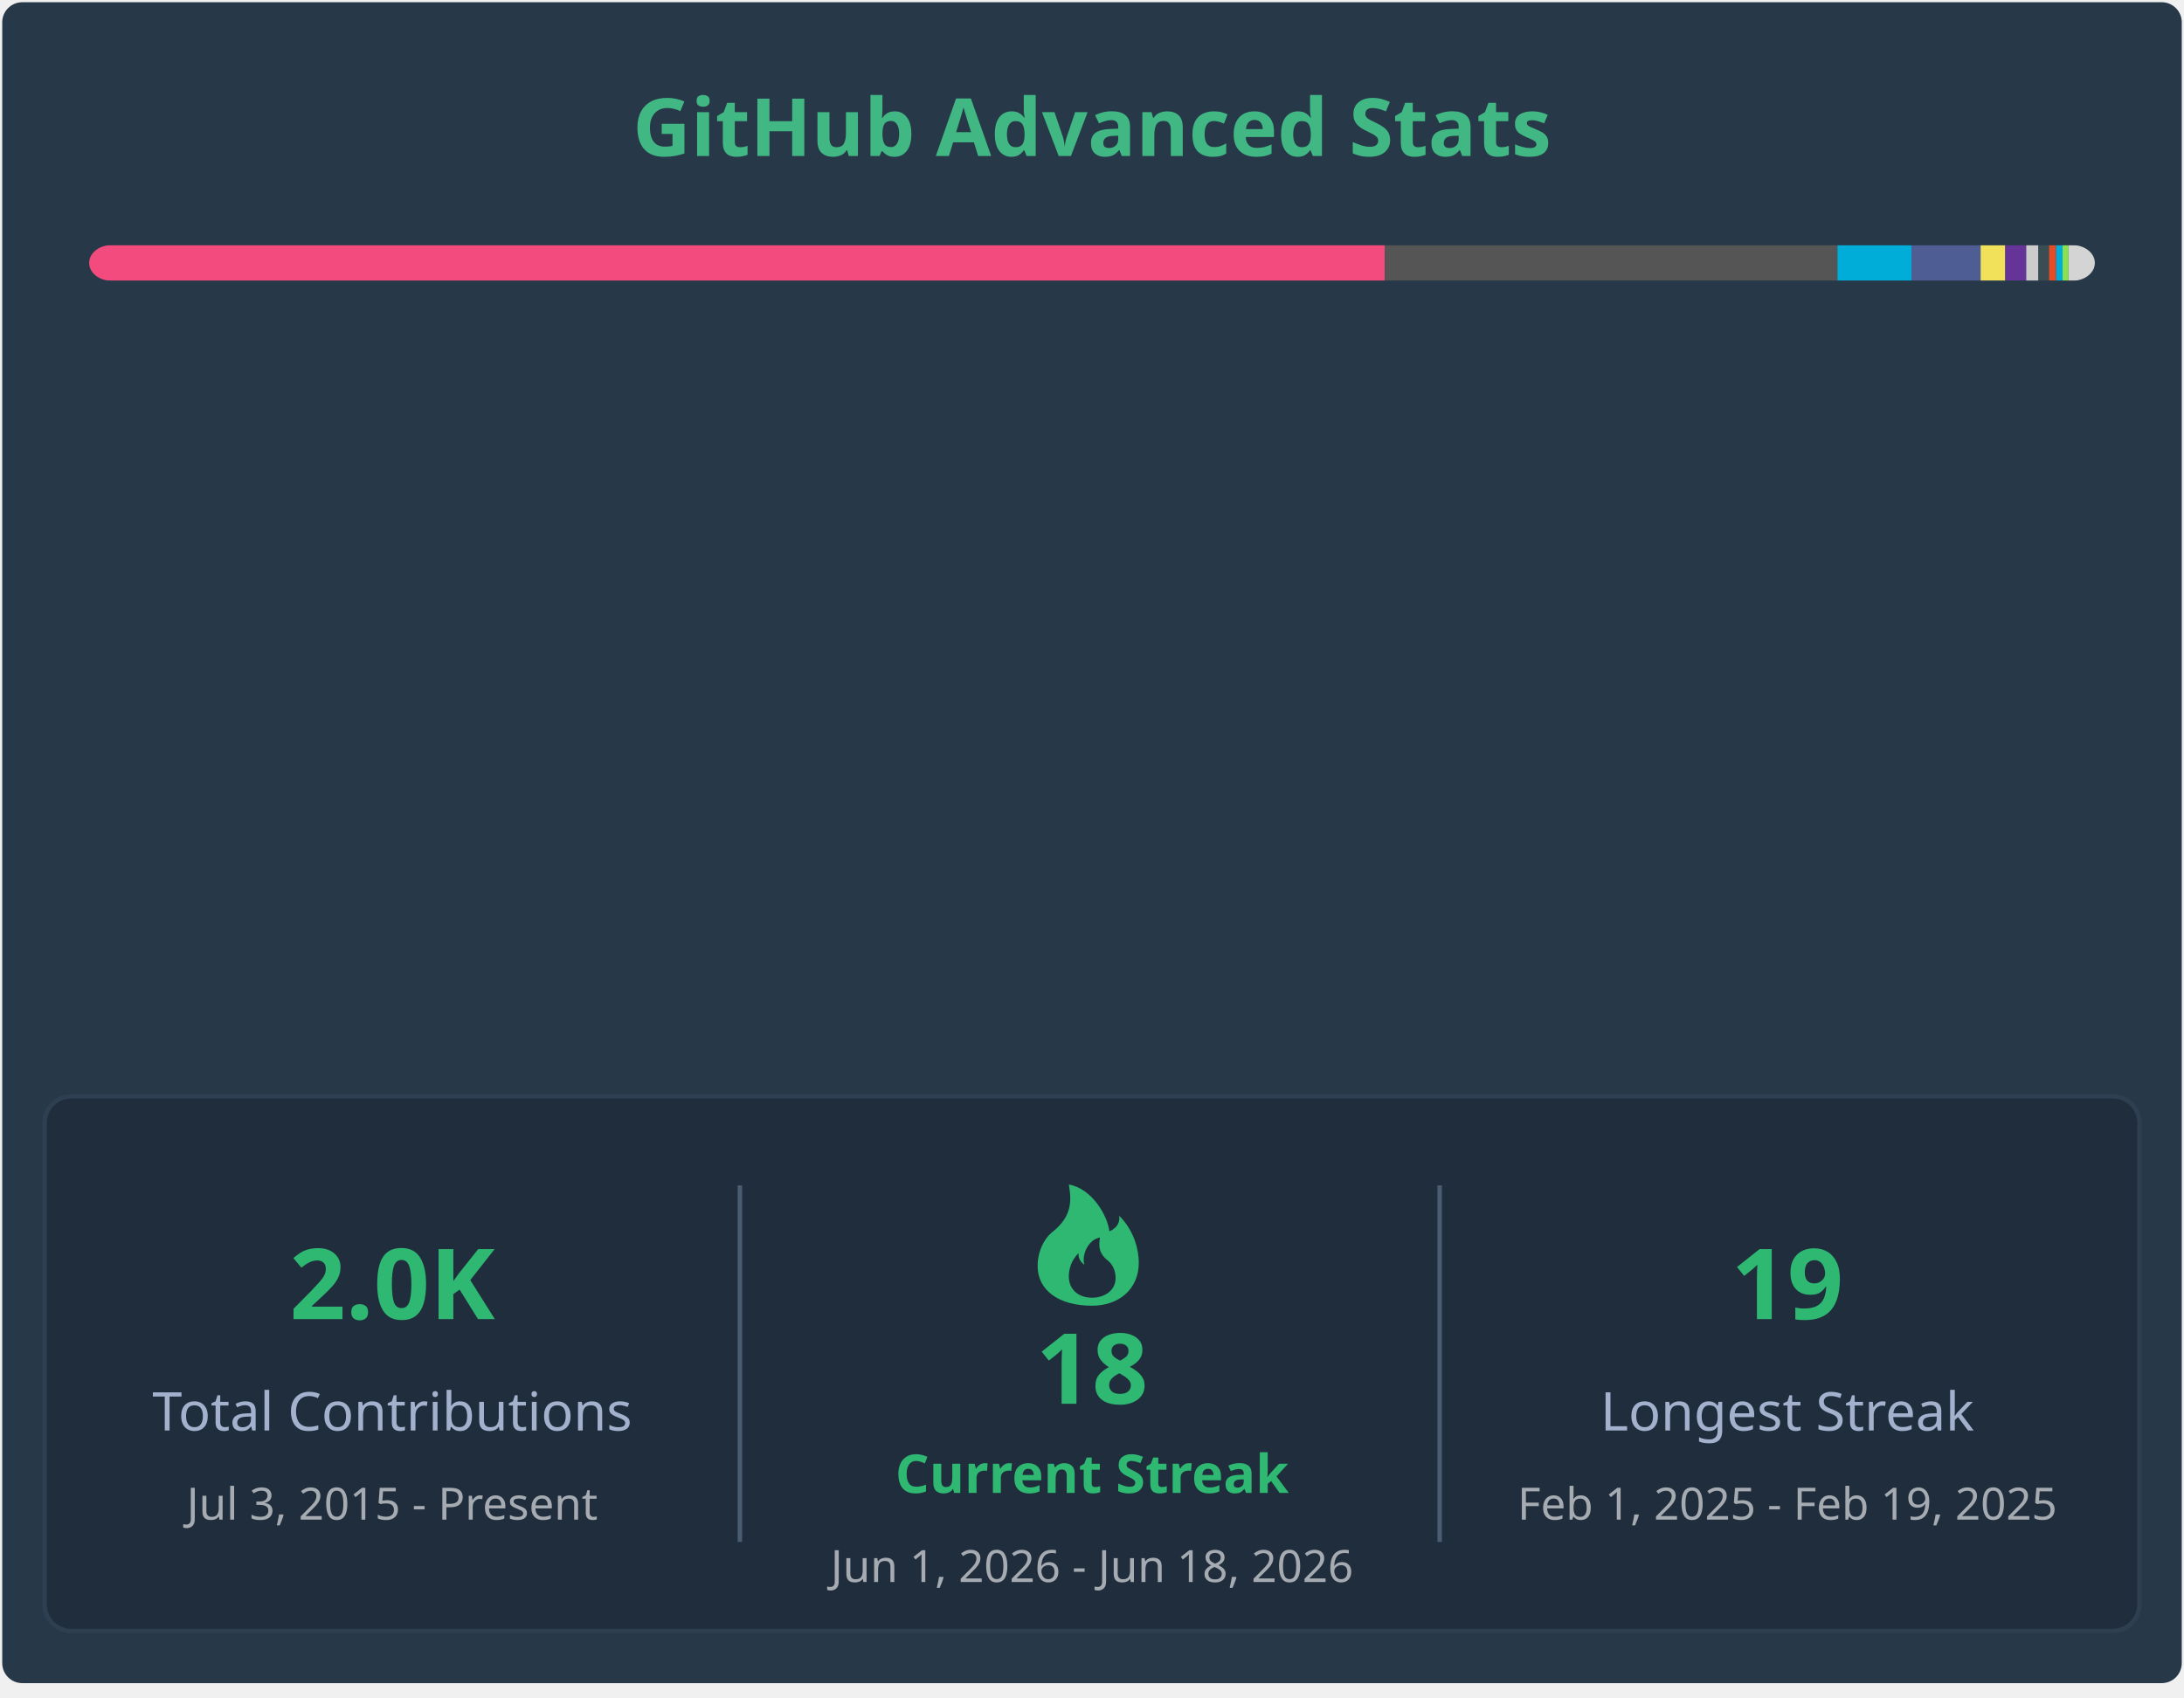
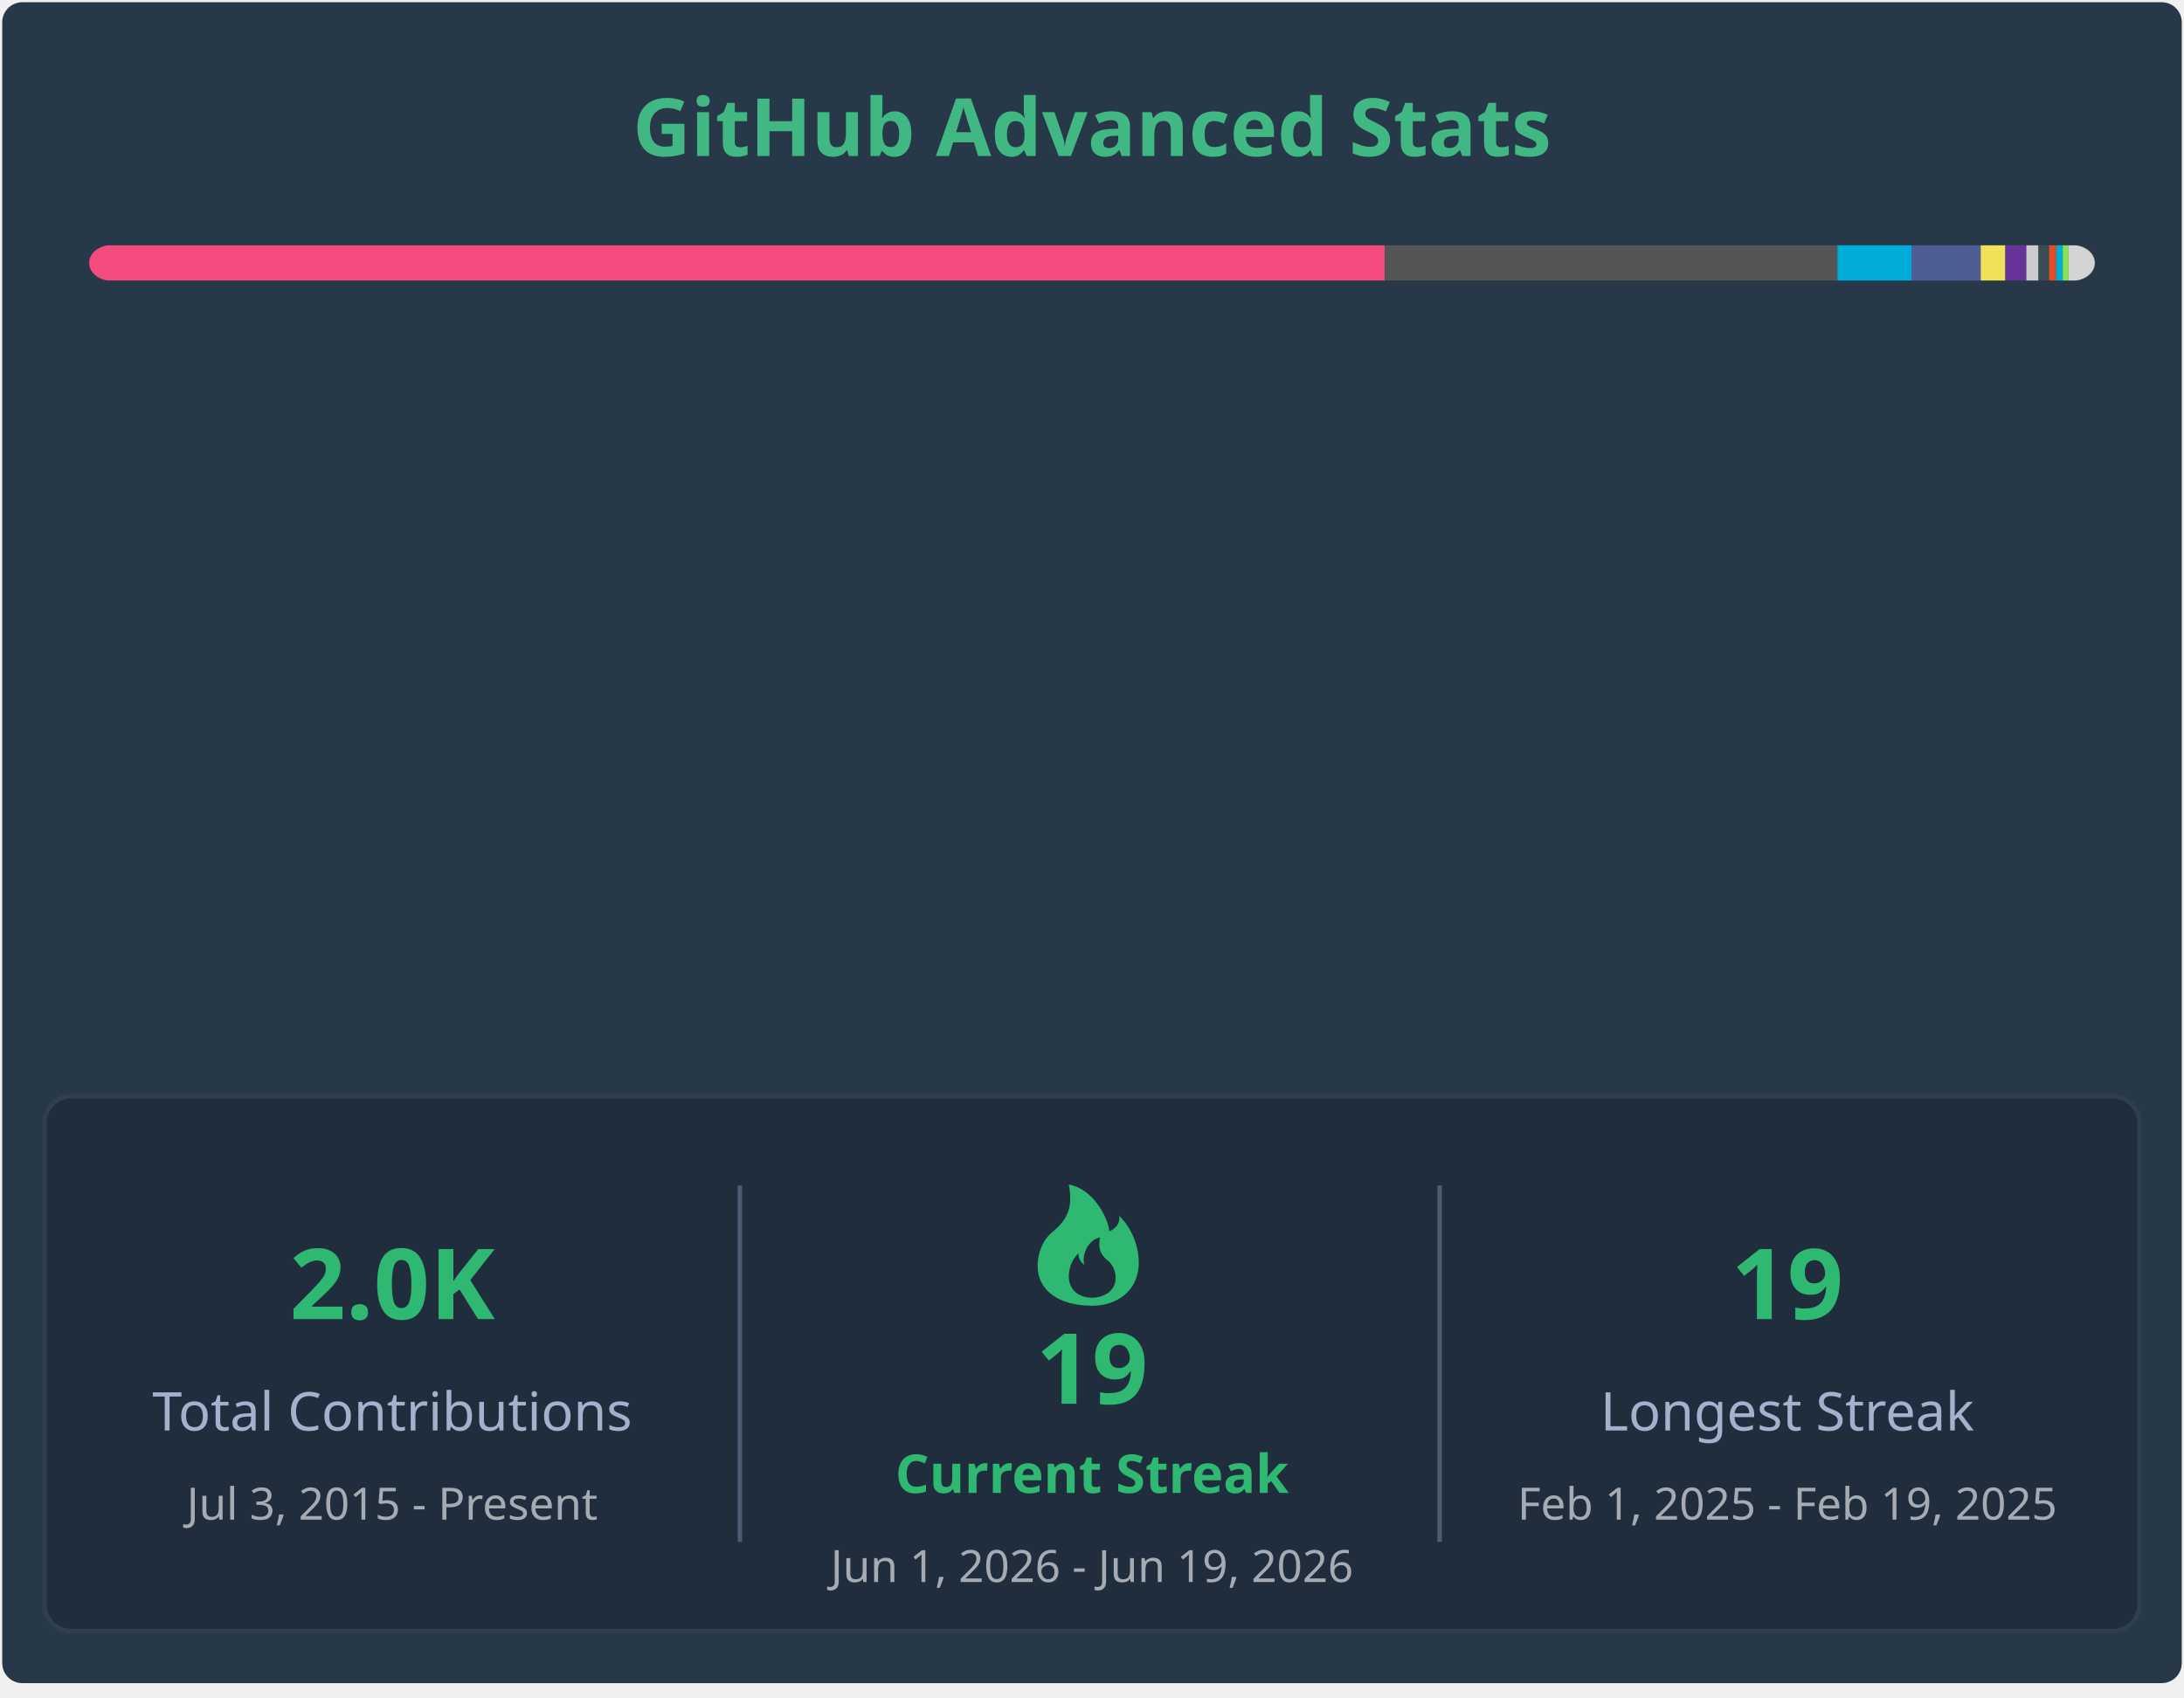
<svg xmlns="http://www.w3.org/2000/svg" width="490" height="381" viewBox="0 0 490 381" fill="none" role="img" aria-labelledby="descId">
  <style>
        .header {
            font: 600 18px 'Segoe UI', Ubuntu, Sans-Serif;
            fill: #41b883;
            animation: fadeInAnimation 0.8s ease-in-out forwards;
        }
        .stat-label {
            font: 600 12px 'Segoe UI', Ubuntu, Sans-Serif;
            fill: #fffefe;
        }
        .stat-value {
            font: 700 12px 'Segoe UI', Ubuntu, Sans-Serif;
            fill: #41b883;
        }
        .lang-name {
            font: 400 11px "Segoe UI", Ubuntu, Sans-Serif;
            fill: #fffefe;
        }
        .stagger {
            opacity: 0;
            animation: fadeInAnimation 0.3s ease-in-out forwards;
        }
        @keyframes fadeInAnimation {
            from { opacity: 0; }
            to { opacity: 1; }
        }
    </style>
  <rect x="0.5" y="0.5" rx="4.5" height="99%" stroke="#e4e2e2" width="489" fill="#273849" stroke-opacity="0" />
  <g transform="translate(245, 35)">
    <text x="0" y="0" class="header" text-anchor="middle">GitHub Advanced Stats</text>
  </g>
  <g transform="translate(20, 55)">
    <mask id="rect-mask">
      <rect x="0" y="0" width="450" height="8" fill="white" rx="5" />
    </mask>
    <rect mask="url(#rect-mask)" x="0" y="0" width="290.694" height="8" fill="#f34b7d" />
    <rect mask="url(#rect-mask)" x="290.694" y="0" width="101.55" height="8" fill="#555555" />
    <rect mask="url(#rect-mask)" x="392.244" y="0" width="16.6" height="8" fill="#00ADD8" />
-     <rect mask="url(#rect-mask)" x="408.844" y="0" width="15.523" height="8" fill="#4F5D95" />
-     <rect mask="url(#rect-mask)" x="424.368" y="0" width="5.533" height="8" fill="#f1e05a" />
-     <rect mask="url(#rect-mask)" x="429.901" y="0" width="4.705" height="8" fill="#663399" />
-     <rect mask="url(#rect-mask)" x="434.605" y="0" width="2.728" height="8" fill="#cccccc" />
-     <rect mask="url(#rect-mask)" x="437.333" y="0" width="2.374" height="8" fill="#384d54" />
-     <rect mask="url(#rect-mask)" x="439.707" y="0" width="1.599" height="8" fill="#e34c26" />
-     <rect mask="url(#rect-mask)" x="441.306" y="0" width="1.455" height="8" fill="#00ADD8" />
-     <rect mask="url(#rect-mask)" x="442.761" y="0" width="1.324" height="8" fill="#89e051" />
-     <rect mask="url(#rect-mask)" x="444.085" y="0" width="5.915" height="8" fill="#d4d4d4" />
+     <rect mask="url(#rect-mask)" x="408.844" y="0" width="15.545" height="8" fill="#4F5D95" />
+     <rect mask="url(#rect-mask)" x="424.39" y="0" width="5.533" height="8" fill="#f1e05a" />
+     <rect mask="url(#rect-mask)" x="429.922" y="0" width="4.705" height="8" fill="#663399" />
+     <rect mask="url(#rect-mask)" x="434.627" y="0" width="2.728" height="8" fill="#cccccc" />
+     <rect mask="url(#rect-mask)" x="437.355" y="0" width="2.374" height="8" fill="#384d54" />
+     <rect mask="url(#rect-mask)" x="439.729" y="0" width="1.599" height="8" fill="#e34c26" />
+     <rect mask="url(#rect-mask)" x="441.328" y="0" width="1.455" height="8" fill="#00ADD8" />
+     <rect mask="url(#rect-mask)" x="442.782" y="0" width="1.324" height="8" fill="#89e051" />
+     <rect mask="url(#rect-mask)" x="444.106" y="0" width="5.894" height="8" fill="#d4d4d4" />
    <g transform="translate(5, 25)">
      <g transform="translate(0, 0)">
        <g transform="translate(0, 0)">
          <g transform="translate(0, 0)" class="stagger" style="animation-delay: 450ms">
            <circle cx="5" cy="6" r="5" fill="#f34b7d" />
            <text x="15" y="10" class="lang-name">C++ 64.60%</text>
          </g>
          <g transform="translate(0, 25)" class="stagger" style="animation-delay: 550ms">
            <circle cx="5" cy="6" r="5" fill="#555555" />
            <text x="15" y="10" class="lang-name">C 22.57%</text>
          </g>
          <g transform="translate(0, 50)" class="stagger" style="animation-delay: 650ms">
            <circle cx="5" cy="6" r="5" fill="#00ADD8" />
            <text x="15" y="10" class="lang-name">Go 3.69%</text>
          </g>
          <g transform="translate(0, 75)" class="stagger" style="animation-delay: 750ms">
            <circle cx="5" cy="6" r="5" fill="#4F5D95" />
            <text x="15" y="10" class="lang-name">PHP 3.45%</text>
          </g>
          <g transform="translate(0, 100)" class="stagger" style="animation-delay: 850ms">
            <circle cx="5" cy="6" r="5" fill="#f1e05a" />
            <text x="15" y="10" class="lang-name">JavaScript 1.23%</text>
          </g>
          <g transform="translate(0, 125)" class="stagger" style="animation-delay: 950ms">
            <circle cx="5" cy="6" r="5" fill="#663399" />
            <text x="15" y="10" class="lang-name">CSS 1.05%</text>
          </g>
        </g>
        <g transform="translate(130, 0)">
          <g transform="translate(0, 0)" class="stagger" style="animation-delay: 450ms">
            <circle cx="5" cy="6" r="5" fill="#cccccc" />
            <text x="15" y="10" class="lang-name">Gettext Catalog 0.61%</text>
          </g>
          <g transform="translate(0, 25)" class="stagger" style="animation-delay: 550ms">
            <circle cx="5" cy="6" r="5" fill="#384d54" />
            <text x="15" y="10" class="lang-name">Dockerfile 0.53%</text>
          </g>
          <g transform="translate(0, 50)" class="stagger" style="animation-delay: 650ms">
            <circle cx="5" cy="6" r="5" fill="#e34c26" />
            <text x="15" y="10" class="lang-name">HTML 0.36%</text>
          </g>
          <g transform="translate(0, 75)" class="stagger" style="animation-delay: 750ms">
            <circle cx="5" cy="6" r="5" fill="#00ADD8" />
            <text x="15" y="10" class="lang-name">Go Template 0.32%</text>
          </g>
          <g transform="translate(0, 100)" class="stagger" style="animation-delay: 850ms">
            <circle cx="5" cy="6" r="5" fill="#89e051" />
            <text x="15" y="10" class="lang-name">Shell 0.29%</text>
          </g>
          <g transform="translate(0, 125)" class="stagger" style="animation-delay: 950ms">
            <circle cx="5" cy="6" r="5" fill="#d4d4d4" />
            <text x="15" y="10" class="lang-name">Others 1.31%</text>
          </g>
        </g>
      </g>
      <g transform="translate(295, 2)">
        <g transform="translate(0, 2)" class="stagger" style="animation-delay: 0ms">
          <text x="0" y="10" class="stat-label">Total Commits:</text>
-           <text x="115" y="10" class="stat-value">737</text>
+           <text x="115" y="10" class="stat-value">739</text>
        </g>
        <g transform="translate(0, 24)" class="stagger" style="animation-delay: 100ms">
          <text x="0" y="10" class="stat-label">Merged PRs:</text>
          <text x="115" y="10" class="stat-value">139</text>
        </g>
        <g transform="translate(0, 46)" class="stagger" style="animation-delay: 200ms">
          <text x="0" y="10" class="stat-label">Code Reviews:</text>
          <text x="115" y="10" class="stat-value">1</text>
        </g>
        <g transform="translate(0, 68)" class="stagger" style="animation-delay: 300ms">
          <text x="0" y="10" class="stat-label">Total Issues:</text>
          <text x="115" y="10" class="stat-value">108</text>
        </g>
        <g transform="translate(0, 90)" class="stagger" style="animation-delay: 400ms">
          <text x="0" y="10" class="stat-label">Total Stars:</text>
          <text x="115" y="10" class="stat-value">6</text>
        </g>
        <g transform="translate(0, 112)" class="stagger" style="animation-delay: 500ms">
          <text x="0" y="10" class="stat-label">Total Repositories:</text>
          <text x="115" y="10" class="stat-value">14</text>
        </g>
        <g transform="translate(0, 134)" class="stagger" style="animation-delay: 600ms">
          <text x="0" y="10" class="stat-label">Followers:</text>
          <text x="115" y="10" class="stat-value">9</text>
        </g>
      </g>
    </g>
  </g>
  <g transform="translate(10, 246)">
    <rect width="470" height="120" rx="6" fill="#1f2d3d" stroke="#2e3f51" stroke-width="1" />
    <g transform="translate(0, 20)">
      <text x="78" y="30" fill="#2eb872" font-family="Segoe UI, Ubuntu, sans-serif" font-weight="bold" font-size="22px" text-anchor="middle">
                2.0K
            </text>
      <text x="78" y="55" fill="#a4b1cd" font-family="Segoe UI, Ubuntu, sans-serif" font-size="12px" text-anchor="middle">
                Total Contributions
            </text>
      <text x="78" y="75" fill="#ffffff" opacity="0.6" font-family="Segoe UI, Ubuntu, sans-serif" font-size="10px" text-anchor="middle">
                Jul  3, 2015 - Present
            </text>
    </g>
    <line x1="156" y1="20" x2="156" y2="100" stroke="#4b5d73" stroke-width="1" />
    <g transform="translate(156, 15)">
      <path d="M79,32 C84.8,32 89.5,28.5 89.5,22.3 C89.5,19.7 88.6,15.3 85.1,11.8 C85.5,14.4 82.9,15.3 82.9,15.3 C82.5,11.8 79,5.7 73.8,4.8 C74.4,8.3 74.6,11.8 70.3,15.3 C68.1,17 66.8,20 66.8,23.1 C66.8,28.5 71.5,32 79,32 M79,30.2 C76.1,30.2 73.8,28.5 73.8,25.4 C73.8,24.1 74.2,21.9 76,20.2 C75.8,21.9 77.3,22.8 77.3,22.8 C76.6,20.6 78.2,17.1 80.8,16.7 C80.5,18.4 80.4,20.2 82.6,21.9 C83.7,22.8 84.3,24.3 84.3,25.8 C84.3,28.5 81.9,30.2 79,30.2" fill="#2eb872" />
      <text x="79" y="54" fill="#2eb872" font-family="Segoe UI, Ubuntu, sans-serif" font-weight="bold" font-size="22px" text-anchor="middle">
-                 18
+                 19
            </text>
      <text x="79" y="74" fill="#2eb872" font-family="Segoe UI, Ubuntu, sans-serif" font-weight="bold" font-size="12px" text-anchor="middle">
                Current Streak
            </text>
      <text x="79" y="94" fill="#ffffff" opacity="0.6" font-family="Segoe UI, Ubuntu, sans-serif" font-size="10px" text-anchor="middle">
-                 Jun  1, 2026 - Jun 18, 2026
+                 Jun  1, 2026 - Jun 19, 2026
            </text>
    </g>
    <line x1="313" y1="20" x2="313" y2="100" stroke="#4b5d73" stroke-width="1" />
    <g transform="translate(313, 20)">
      <text x="78" y="30" fill="#2eb872" font-family="Segoe UI, Ubuntu, sans-serif" font-weight="bold" font-size="22px" text-anchor="middle">
                19
            </text>
      <text x="78" y="55" fill="#a4b1cd" font-family="Segoe UI, Ubuntu, sans-serif" font-size="12px" text-anchor="middle">
                Longest Streak
            </text>
      <text x="78" y="75" fill="#ffffff" opacity="0.6" font-family="Segoe UI, Ubuntu, sans-serif" font-size="10px" text-anchor="middle">
                Feb  1, 2025 - Feb 19, 2025
            </text>
    </g>
  </g>
</svg>
